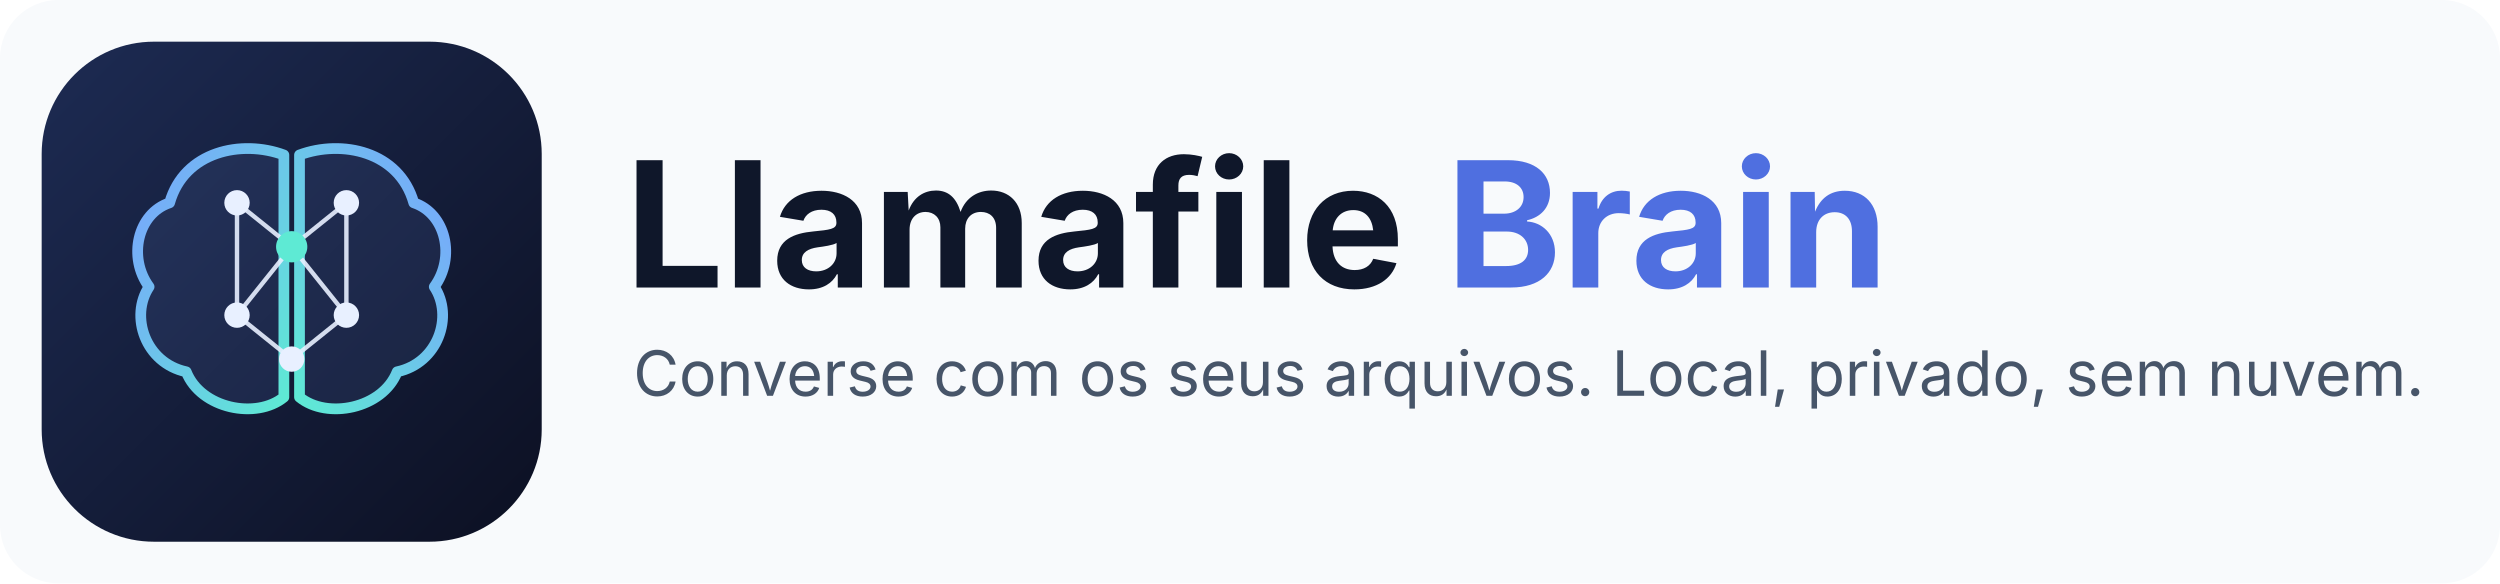
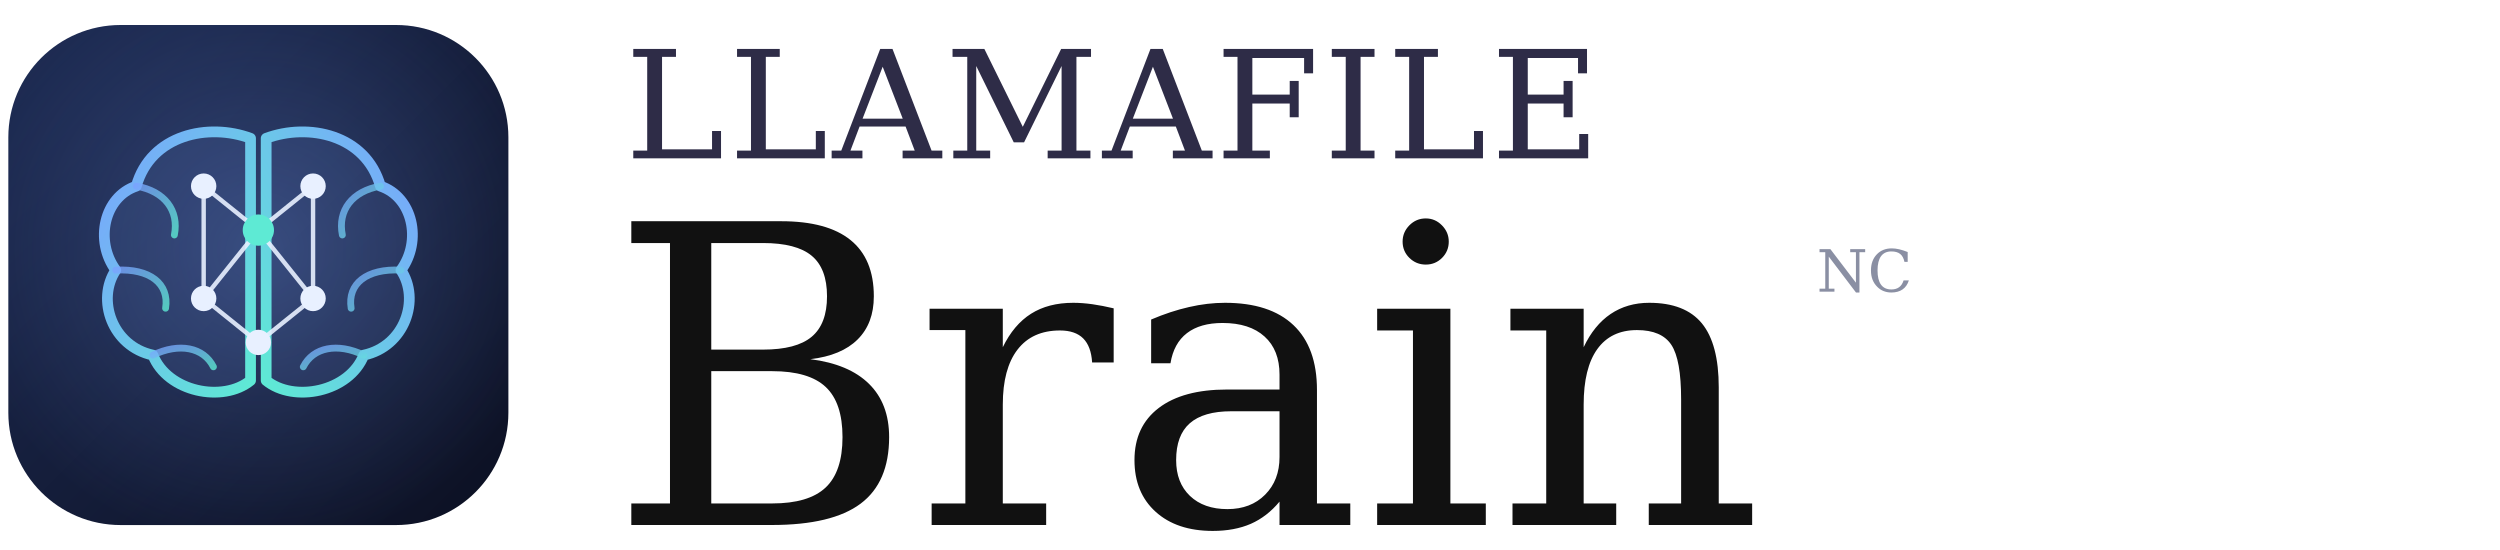
- <svg xmlns="http://www.w3.org/2000/svg" viewBox="0 0 1200 280" width="1200" height="280" role="img" aria-label="Llamafile Brain — seu conhecimento, local e privado">
-   <defs>
-     <linearGradient id="bg" x1="0" y1="0" x2="1" y2="1">
-       <stop offset="0" stop-color="#1d2b53" />
-       <stop offset="1" stop-color="#0c1022" />
-     </linearGradient>
-     <linearGradient id="ac" x1="0" y1="0" x2="1" y2="1">
-       <stop offset="0" stop-color="#7aa2ff" />
-       <stop offset="1" stop-color="#5eead4" />
-     </linearGradient>
-   </defs>
-   <rect width="1200" height="280" rx="28" fill="#f8fafc" />
-   <g transform="translate(20 20) scale(0.2344)">
+ <svg xmlns="http://www.w3.org/2000/svg" viewBox="0 0 600 132" width="600" height="132" role="img" aria-label="Llamafile Brain">
+   <g transform="translate(2 6) scale(0.1172)">
+     <defs>
+       <linearGradient id="bg" x1="0" y1="0" x2="1" y2="1">
+         <stop offset="0" stop-color="#1d2b53" />
+         <stop offset="1" stop-color="#0c1022" />
+       </linearGradient>
+       <linearGradient id="ac" x1="0" y1="0" x2="1" y2="1">
+         <stop offset="0" stop-color="#7aa2ff" />
+         <stop offset="1" stop-color="#5eead4" />
+       </linearGradient>
+       <radialGradient id="glow" cx="0.5" cy="0.45" r="0.6">
+         <stop offset="0" stop-color="#7aa2ff" stop-opacity="0.28" />
+         <stop offset="1" stop-color="#7aa2ff" stop-opacity="0" />
+       </radialGradient>
+     </defs>
    <rect width="1024" height="1024" rx="230" fill="url(#bg)" />
-     <g fill="#7aa2ff" fill-opacity="0.10" stroke="url(#ac)" stroke-width="22" stroke-linejoin="round" stroke-linecap="round">
+     <rect width="1024" height="1024" rx="230" fill="url(#glow)" />
+     <g id="lobe" fill="#7aa2ff" fill-opacity="0.10" stroke="url(#ac)" stroke-width="22" stroke-linejoin="round" stroke-linecap="round">
      <path d="M 496 232 C 410 200 292 224 262 330 C 196 352 176 442 220 502 C 180 562 212 658 296 676 C 326 752 440 774 496 728 Z" />
-       <path transform="translate(1024 0) scale(-1 1)" d="M 496 232 C 410 200 292 224 262 330 C 196 352 176 442 220 502 C 180 562 212 658 296 676 C 326 752 440 774 496 728 Z" />
+     </g>
+     <g fill="#7aa2ff" fill-opacity="0.10" stroke="url(#ac)" stroke-width="22" stroke-linejoin="round" stroke-linecap="round" transform="translate(1024 0) scale(-1 1)">
+       <path d="M 496 232 C 410 200 292 224 262 330 C 196 352 176 442 220 502 C 180 562 212 658 296 676 C 326 752 440 774 496 728 Z" />
+     </g>
+     <g fill="none" stroke="url(#ac)" stroke-width="14" stroke-linecap="round" opacity="0.8">
+       <path d="M 262 330 C 320 340 350 380 340 430" />
+       <path d="M 220 502 C 290 498 330 530 322 580" />
+       <path d="M 296 676 C 350 650 400 660 420 700" />
+       <path d="M 762 330 C 704 340 674 380 684 430" />
+       <path d="M 804 502 C 734 498 694 530 702 580" />
+       <path d="M 728 676 C 674 650 624 660 604 700" />
    </g>
    <g stroke="#e8f0ff" stroke-width="9" stroke-linecap="round" opacity="0.9">
      <line x1="400" y1="330" x2="512" y2="420" />
      <line x1="624" y1="330" x2="512" y2="420" />
      <line x1="400" y1="330" x2="400" y2="560" />
      <line x1="624" y1="330" x2="624" y2="560" />
      <line x1="512" y1="420" x2="400" y2="560" />
      <line x1="512" y1="420" x2="624" y2="560" />
      <line x1="400" y1="560" x2="512" y2="650" />
      <line x1="624" y1="560" x2="512" y2="650" />
    </g>
    <g fill="#e8f0ff">
      <circle cx="400" cy="330" r="26" />
      <circle cx="624" cy="330" r="26" />
      <circle cx="512" cy="420" r="32" fill="#5eead4" />
      <circle cx="400" cy="560" r="26" />
      <circle cx="624" cy="560" r="26" />
      <circle cx="512" cy="650" r="26" />
    </g>
  </g>
-   <g font-family="Inter, 'Segoe UI', Helvetica, Arial, sans-serif">
-     <text x="300" y="138" font-size="84" font-weight="700" fill="#0f172a">Llamafile <tspan fill="#4f6fe0">Brain</tspan>
-     </text>
-     <text x="304" y="190" font-size="30" fill="#475569">Converse com os seus arquivos. Local, privado, sem nuvem.</text>
-   </g>
+   <text x="150" y="38" font-family="'DejaVu Serif', Georgia, 'Times New Roman', serif" font-size="36" letter-spacing="1" fill="#2e2c47">LLAMAFILE</text>
+   <text x="146" y="126" font-family="'DejaVu Serif', Georgia, 'Times New Roman', serif" font-size="100" fill="#111111">Brain</text>
+   <text x="436" y="70" font-family="'DejaVu Serif', Georgia, 'Times New Roman', serif" font-size="14" fill="#8a8fa3">NC</text>
</svg>
